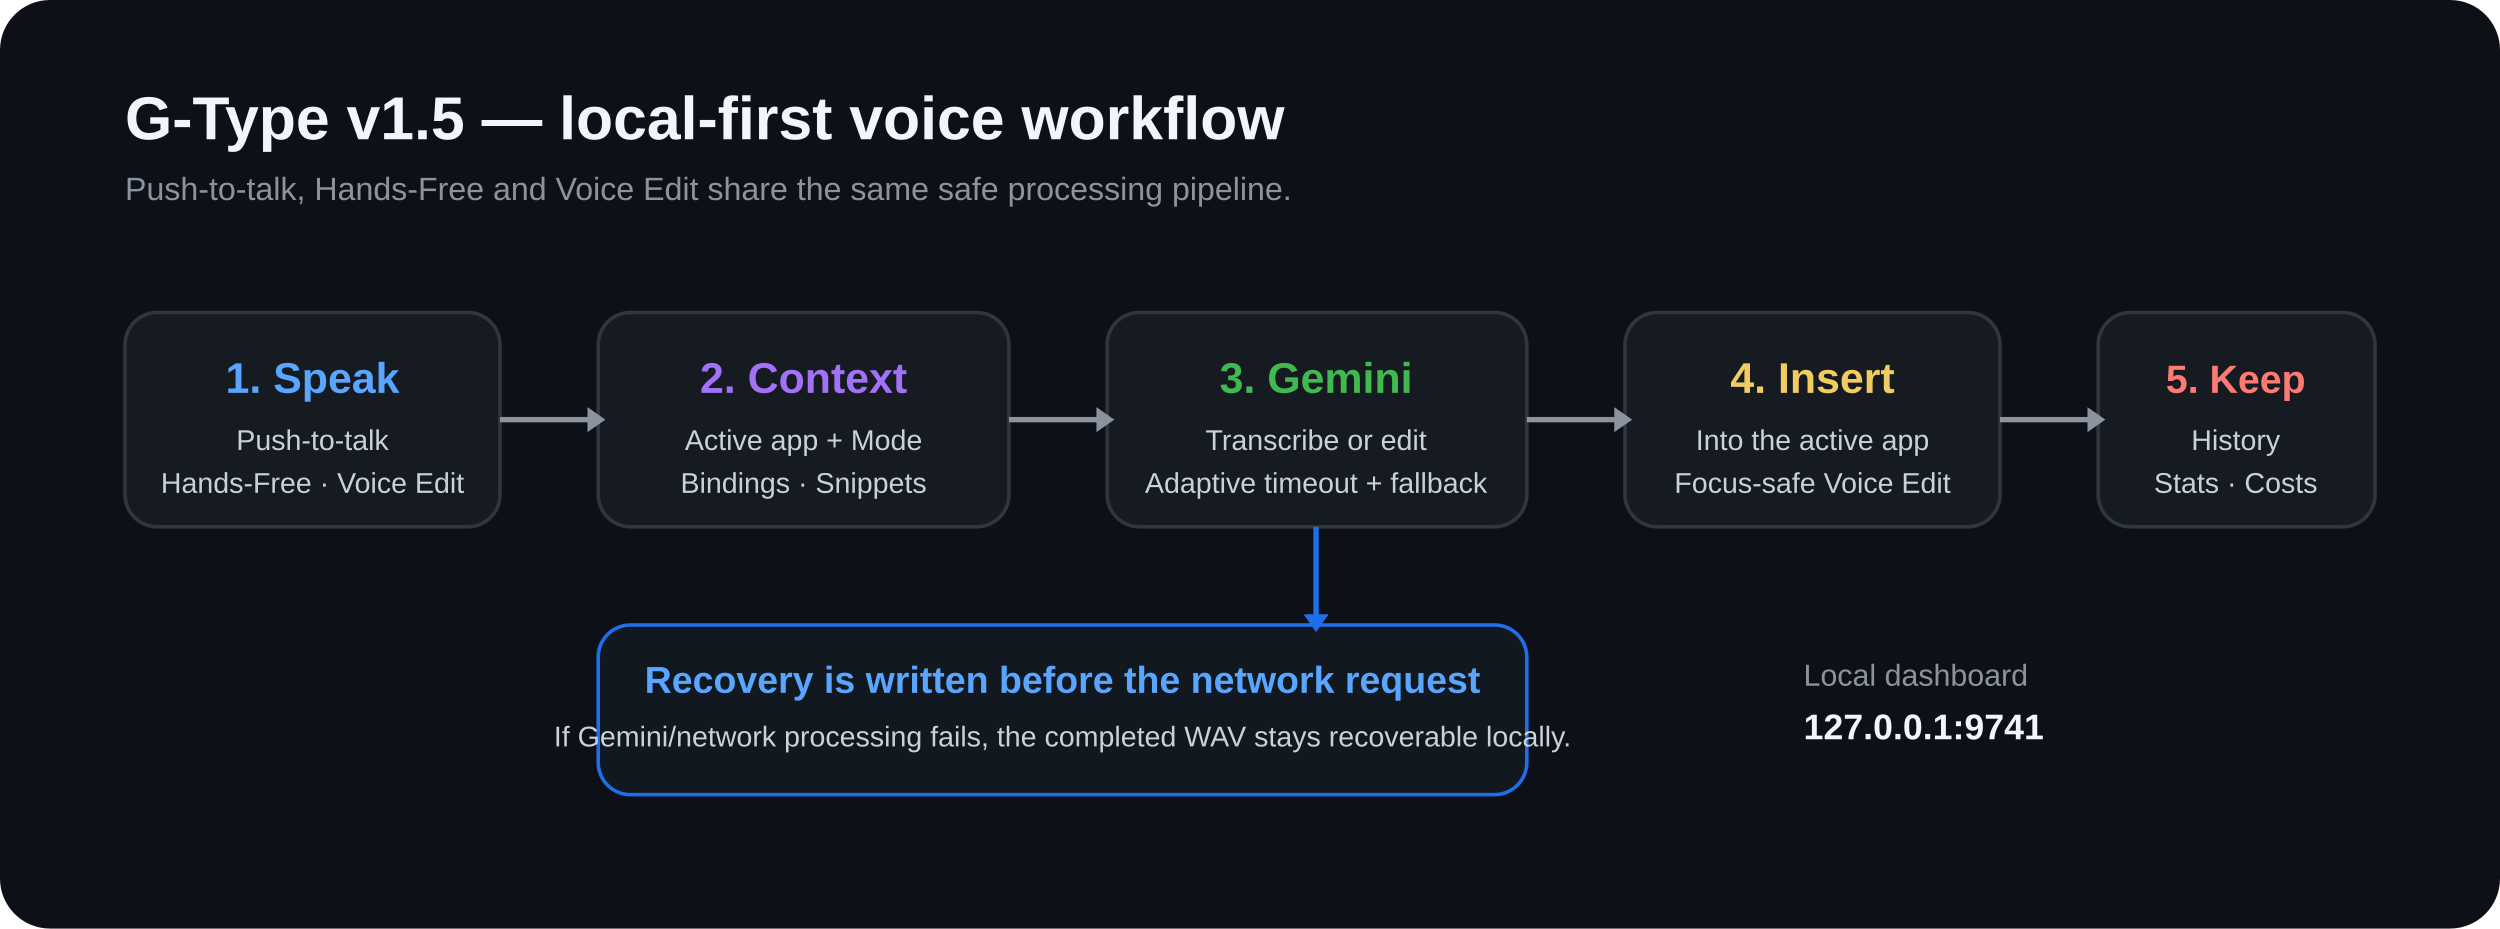
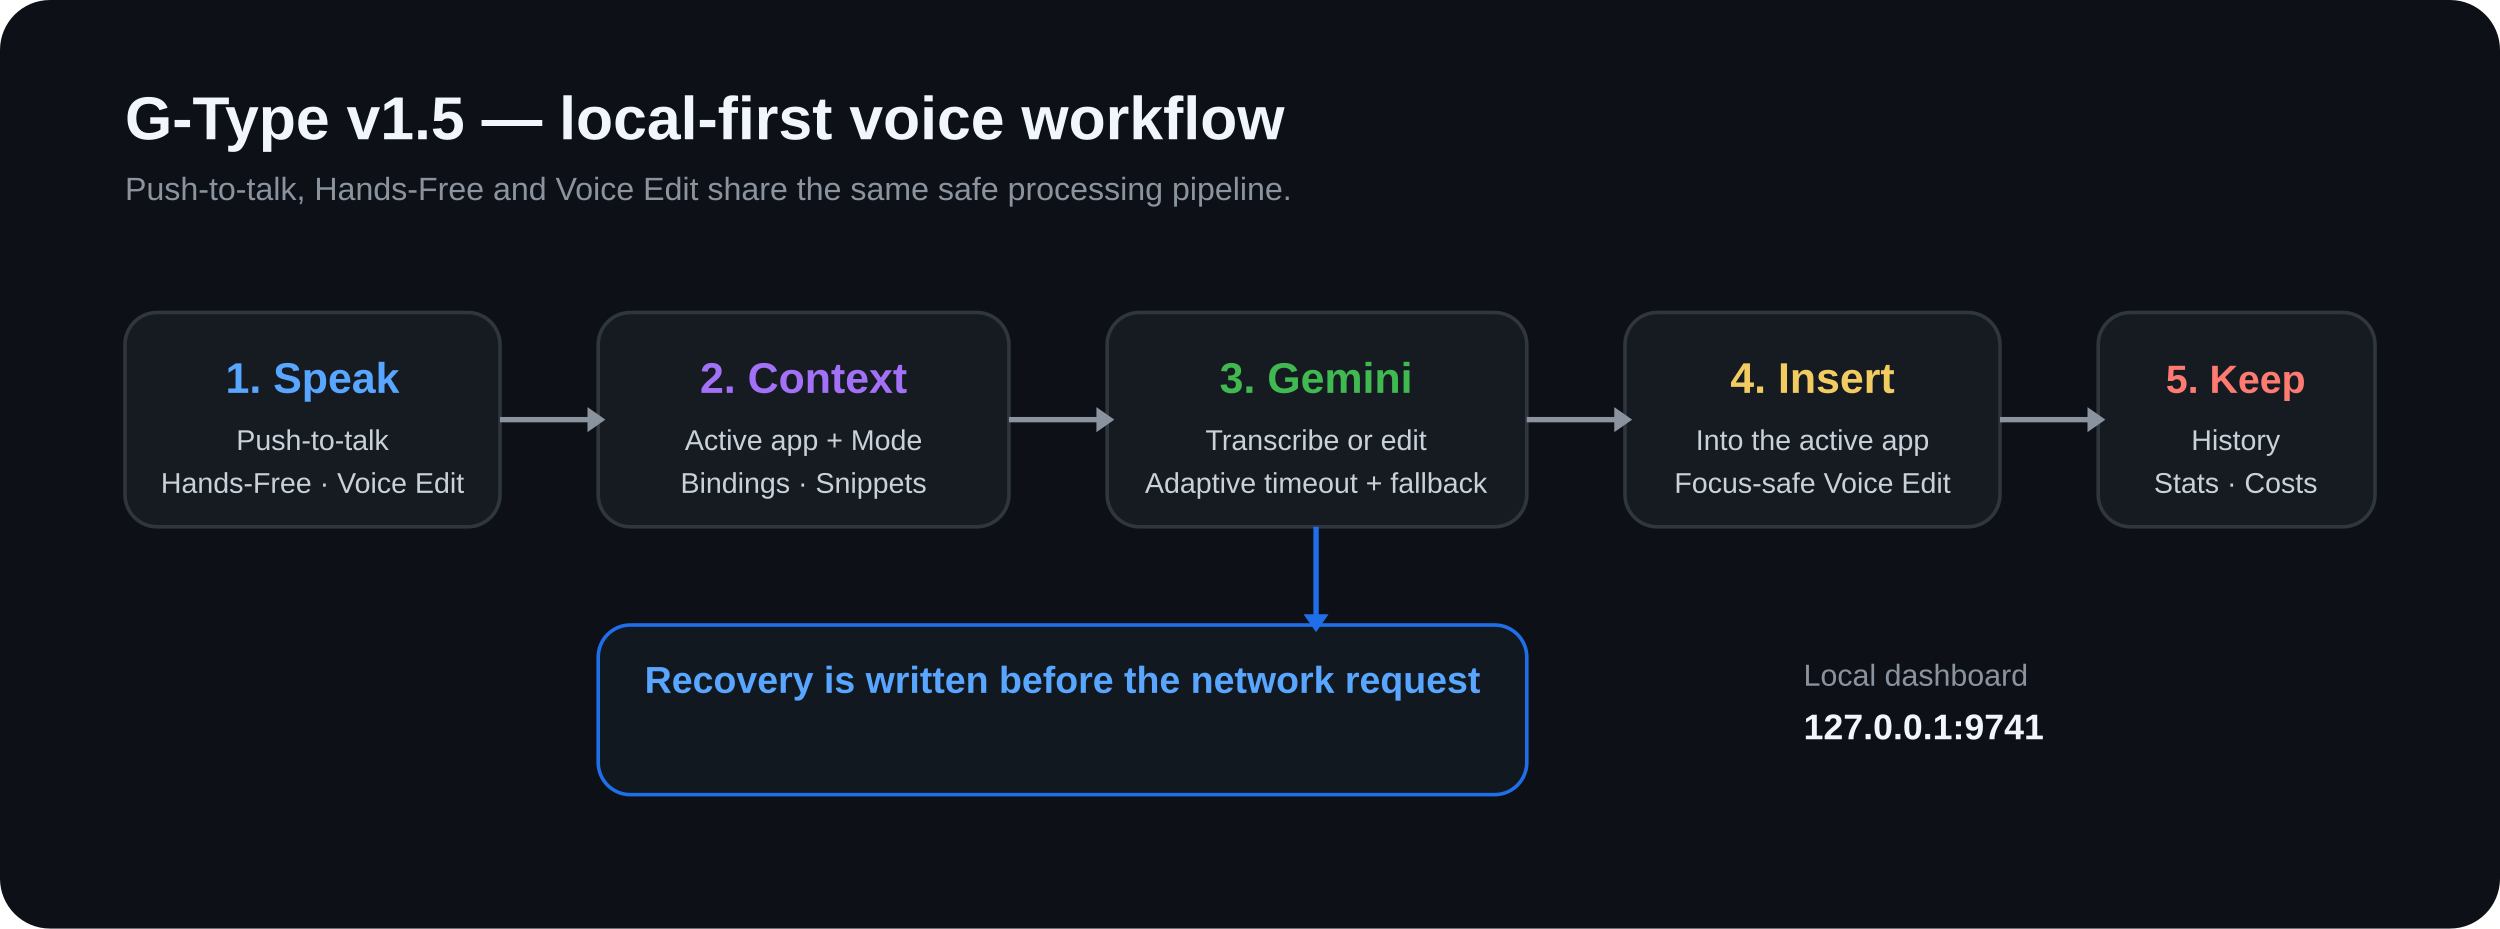
<svg xmlns="http://www.w3.org/2000/svg" width="1400" height="520" viewBox="0 0 1400 520" role="img" aria-labelledby="title desc">
  <rect width="1400" height="520" rx="28" fill="#0d1117" />
  <text x="70" y="78" fill="#f0f6fc" font-family="Arial, Helvetica, sans-serif" font-size="34" font-weight="700">G-Type v1.5 — local-first voice workflow</text>
  <text x="70" y="112" fill="#8b949e" font-family="Arial, Helvetica, sans-serif" font-size="18">Push-to-talk, Hands-Free and Voice Edit share the same safe processing pipeline.</text>
  <g font-family="Arial, Helvetica, sans-serif">
    <rect x="70" y="175" width="210" height="120" rx="18" fill="#161b22" stroke="#30363d" stroke-width="2" />
    <text x="175" y="220" text-anchor="middle" fill="#58a6ff" font-size="24" font-weight="700">1. Speak</text>
    <text x="175" y="252" text-anchor="middle" fill="#c9d1d9" font-size="16">Push-to-talk</text>
    <text x="175" y="276" text-anchor="middle" fill="#c9d1d9" font-size="16">Hands-Free · Voice Edit</text>
    <rect x="335" y="175" width="230" height="120" rx="18" fill="#161b22" stroke="#30363d" stroke-width="2" />
    <text x="450" y="220" text-anchor="middle" fill="#a371f7" font-size="24" font-weight="700">2. Context</text>
    <text x="450" y="252" text-anchor="middle" fill="#c9d1d9" font-size="16">Active app + Mode</text>
    <text x="450" y="276" text-anchor="middle" fill="#c9d1d9" font-size="16">Bindings · Snippets</text>
    <rect x="620" y="175" width="235" height="120" rx="18" fill="#161b22" stroke="#30363d" stroke-width="2" />
    <text x="737" y="220" text-anchor="middle" fill="#3fb950" font-size="24" font-weight="700">3. Gemini</text>
    <text x="737" y="252" text-anchor="middle" fill="#c9d1d9" font-size="16">Transcribe or edit</text>
    <text x="737" y="276" text-anchor="middle" fill="#c9d1d9" font-size="16">Adaptive timeout + fallback</text>
    <rect x="910" y="175" width="210" height="120" rx="18" fill="#161b22" stroke="#30363d" stroke-width="2" />
    <text x="1015" y="220" text-anchor="middle" fill="#f2cc60" font-size="24" font-weight="700">4. Insert</text>
    <text x="1015" y="252" text-anchor="middle" fill="#c9d1d9" font-size="16">Into the active app</text>
    <text x="1015" y="276" text-anchor="middle" fill="#c9d1d9" font-size="16">Focus-safe Voice Edit</text>
    <rect x="1175" y="175" width="155" height="120" rx="18" fill="#161b22" stroke="#30363d" stroke-width="2" />
    <text x="1252" y="220" text-anchor="middle" fill="#ff7b72" font-size="22" font-weight="700">5. Keep</text>
    <text x="1252" y="252" text-anchor="middle" fill="#c9d1d9" font-size="16">History</text>
    <text x="1252" y="276" text-anchor="middle" fill="#c9d1d9" font-size="16">Stats · Costs</text>
    <g stroke="#8b949e" stroke-width="3" fill="none">
      <path d="M280 235 H335" />
      <path d="M565 235 H620" />
      <path d="M855 235 H910" />
      <path d="M1120 235 H1175" />
    </g>
    <g fill="#8b949e">
      <path d="M329 228 L339 235 L329 242 Z" />
      <path d="M614 228 L624 235 L614 242 Z" />
      <path d="M904 228 L914 235 L904 242 Z" />
      <path d="M1169 228 L1179 235 L1169 242 Z" />
    </g>
    <rect x="335" y="350" width="520" height="95" rx="18" fill="#111820" stroke="#1f6feb" stroke-width="2" />
    <text x="595" y="388" text-anchor="middle" fill="#58a6ff" font-size="21" font-weight="700">Recovery is written before the network request</text>
-     <text x="595" y="418" text-anchor="middle" fill="#c9d1d9" font-size="16">If Gemini/network processing fails, the completed WAV stays recoverable locally.</text>
    <path d="M737 295 V350" stroke="#1f6feb" stroke-width="3" fill="none" />
    <path d="M730 344 L737 354 L744 344 Z" fill="#1f6feb" />
    <text x="1010" y="384" fill="#8b949e" font-size="17">Local dashboard</text>
    <text x="1010" y="414" fill="#f0f6fc" font-size="20" font-weight="700">127.0.0.1:9741</text>
  </g>
</svg>
